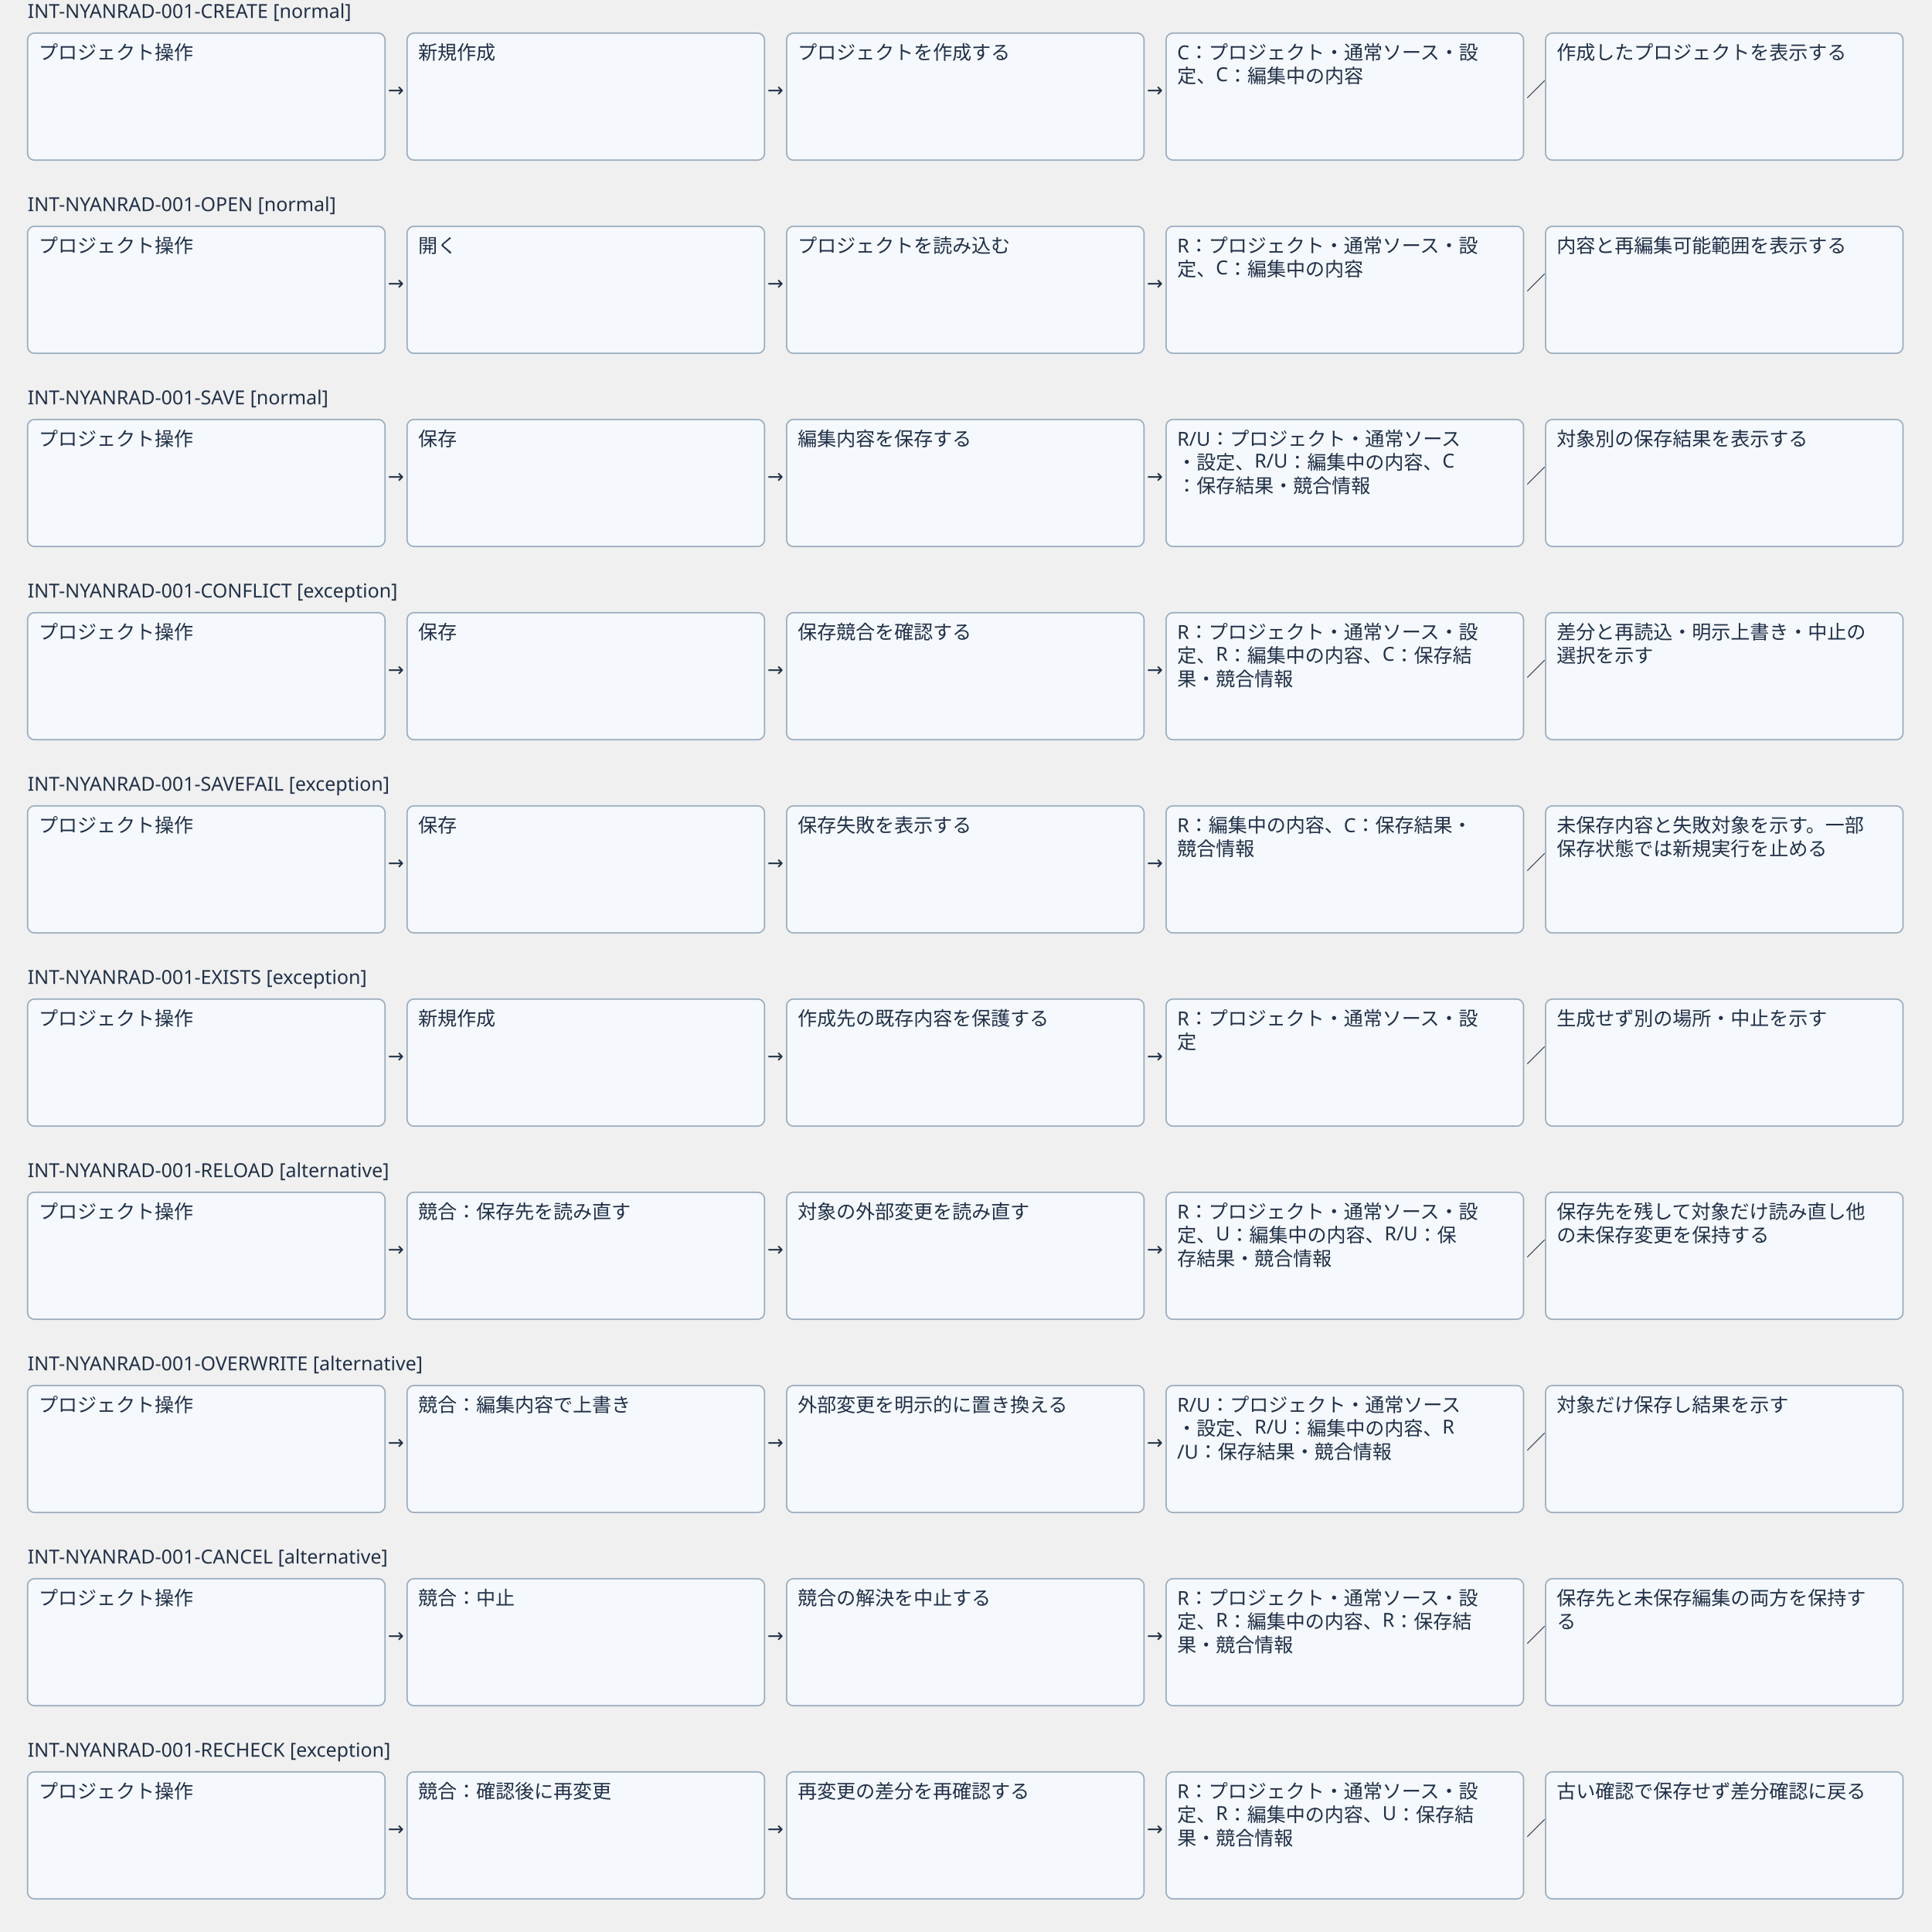
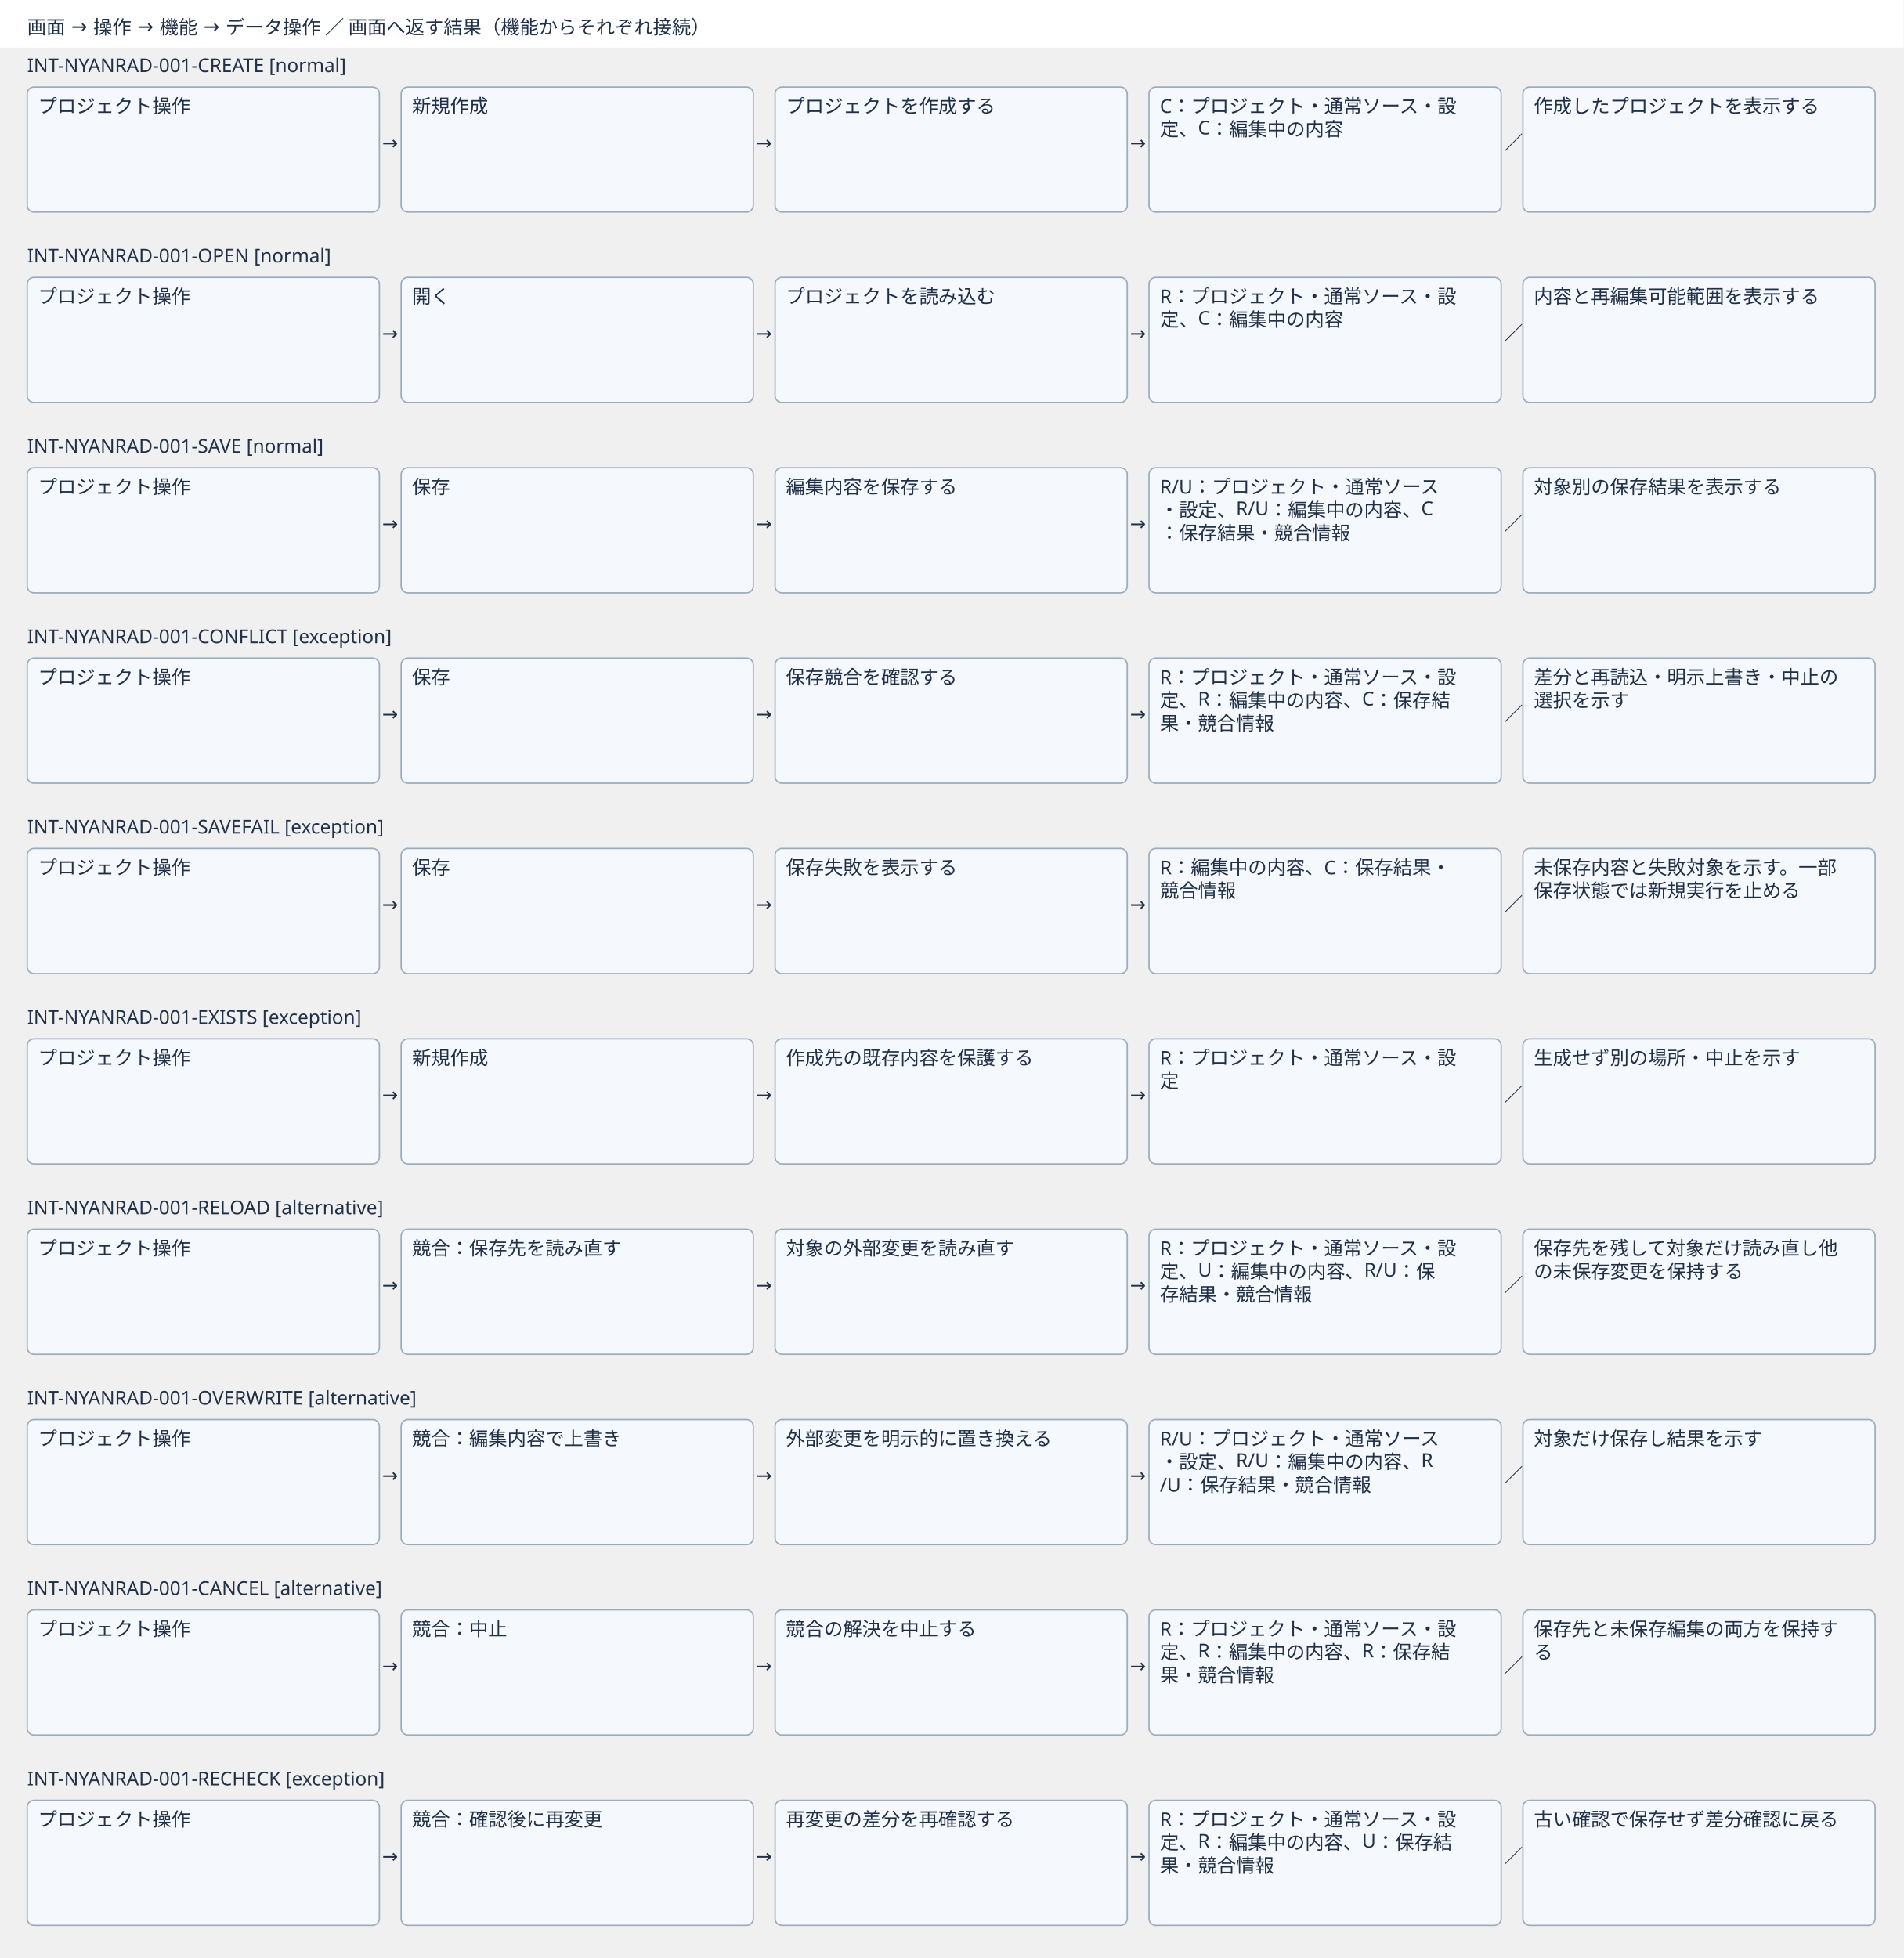
- <svg xmlns="http://www.w3.org/2000/svg" width="1400" height="1400" viewBox="0 90 1400 1400">
+ <svg xmlns="http://www.w3.org/2000/svg" width="1400" height="1440" viewBox="0 50 1400 1440">
  <style>text{font-family:system-ui,sans-serif;fill:#203047;font-size:14px}rect{stroke:#9aacbd;fill:#f5f8fc}.title{font-size:22px;font-weight:bold}</style>
  <text x="20" y="34" class="title">プロジェクトを作成・再開する — draft</text>
-   <text x="20" y="62">画面 → 操作 → 機能 → データ操作 ／ 画面へ返す結果（機能からそれぞれ接続）</text>
  <text x="20" y="103">INT-NYANRAD-001-CREATE [normal]</text>
  <rect x="20" y="114" width="259" height="92" rx="5" />
  <text x="28" y="133">プロジェクト操作</text>
  <text x="281" y="160">→</text>
  <rect x="295" y="114" width="259" height="92" rx="5" />
  <text x="303" y="133">新規作成</text>
  <text x="556" y="160">→</text>
  <rect x="570" y="114" width="259" height="92" rx="5" />
  <text x="578" y="133">プロジェクトを作成する</text>
  <text x="831" y="160">→</text>
  <rect x="845" y="114" width="259" height="92" rx="5" />
  <text x="853" y="133">C：プロジェクト・通常ソース・設</text>
  <text x="853" y="150">定、C：編集中の内容</text>
  <text x="1106" y="160">／</text>
  <rect x="1120" y="114" width="259" height="92" rx="5" />
  <text x="1128" y="133">作成したプロジェクトを表示する</text>
  <text x="20" y="243">INT-NYANRAD-001-OPEN [normal]</text>
  <rect x="20" y="254" width="259" height="92" rx="5" />
  <text x="28" y="273">プロジェクト操作</text>
  <text x="281" y="300">→</text>
  <rect x="295" y="254" width="259" height="92" rx="5" />
  <text x="303" y="273">開く</text>
  <text x="556" y="300">→</text>
  <rect x="570" y="254" width="259" height="92" rx="5" />
  <text x="578" y="273">プロジェクトを読み込む</text>
  <text x="831" y="300">→</text>
  <rect x="845" y="254" width="259" height="92" rx="5" />
  <text x="853" y="273">R：プロジェクト・通常ソース・設</text>
  <text x="853" y="290">定、C：編集中の内容</text>
  <text x="1106" y="300">／</text>
  <rect x="1120" y="254" width="259" height="92" rx="5" />
  <text x="1128" y="273">内容と再編集可能範囲を表示する</text>
  <text x="20" y="383">INT-NYANRAD-001-SAVE [normal]</text>
  <rect x="20" y="394" width="259" height="92" rx="5" />
  <text x="28" y="413">プロジェクト操作</text>
  <text x="281" y="440">→</text>
  <rect x="295" y="394" width="259" height="92" rx="5" />
  <text x="303" y="413">保存</text>
  <text x="556" y="440">→</text>
  <rect x="570" y="394" width="259" height="92" rx="5" />
  <text x="578" y="413">編集内容を保存する</text>
  <text x="831" y="440">→</text>
  <rect x="845" y="394" width="259" height="92" rx="5" />
  <text x="853" y="413">R/U：プロジェクト・通常ソース</text>
  <text x="853" y="430">・設定、R/U：編集中の内容、C</text>
  <text x="853" y="447">：保存結果・競合情報</text>
  <text x="1106" y="440">／</text>
  <rect x="1120" y="394" width="259" height="92" rx="5" />
  <text x="1128" y="413">対象別の保存結果を表示する</text>
  <text x="20" y="523">INT-NYANRAD-001-CONFLICT [exception]</text>
  <rect x="20" y="534" width="259" height="92" rx="5" />
  <text x="28" y="553">プロジェクト操作</text>
  <text x="281" y="580">→</text>
  <rect x="295" y="534" width="259" height="92" rx="5" />
  <text x="303" y="553">保存</text>
  <text x="556" y="580">→</text>
  <rect x="570" y="534" width="259" height="92" rx="5" />
  <text x="578" y="553">保存競合を確認する</text>
  <text x="831" y="580">→</text>
  <rect x="845" y="534" width="259" height="92" rx="5" />
  <text x="853" y="553">R：プロジェクト・通常ソース・設</text>
  <text x="853" y="570">定、R：編集中の内容、C：保存結</text>
  <text x="853" y="587">果・競合情報</text>
  <text x="1106" y="580">／</text>
  <rect x="1120" y="534" width="259" height="92" rx="5" />
  <text x="1128" y="553">差分と再読込・明示上書き・中止の</text>
  <text x="1128" y="570">選択を示す</text>
  <text x="20" y="663">INT-NYANRAD-001-SAVEFAIL [exception]</text>
  <rect x="20" y="674" width="259" height="92" rx="5" />
  <text x="28" y="693">プロジェクト操作</text>
  <text x="281" y="720">→</text>
  <rect x="295" y="674" width="259" height="92" rx="5" />
  <text x="303" y="693">保存</text>
  <text x="556" y="720">→</text>
  <rect x="570" y="674" width="259" height="92" rx="5" />
  <text x="578" y="693">保存失敗を表示する</text>
  <text x="831" y="720">→</text>
  <rect x="845" y="674" width="259" height="92" rx="5" />
  <text x="853" y="693">R：編集中の内容、C：保存結果・</text>
  <text x="853" y="710">競合情報</text>
  <text x="1106" y="720">／</text>
  <rect x="1120" y="674" width="259" height="92" rx="5" />
  <text x="1128" y="693">未保存内容と失敗対象を示す。一部</text>
  <text x="1128" y="710">保存状態では新規実行を止める</text>
  <text x="20" y="803">INT-NYANRAD-001-EXISTS [exception]</text>
  <rect x="20" y="814" width="259" height="92" rx="5" />
  <text x="28" y="833">プロジェクト操作</text>
  <text x="281" y="860">→</text>
  <rect x="295" y="814" width="259" height="92" rx="5" />
  <text x="303" y="833">新規作成</text>
  <text x="556" y="860">→</text>
  <rect x="570" y="814" width="259" height="92" rx="5" />
  <text x="578" y="833">作成先の既存内容を保護する</text>
  <text x="831" y="860">→</text>
  <rect x="845" y="814" width="259" height="92" rx="5" />
  <text x="853" y="833">R：プロジェクト・通常ソース・設</text>
  <text x="853" y="850">定</text>
  <text x="1106" y="860">／</text>
  <rect x="1120" y="814" width="259" height="92" rx="5" />
  <text x="1128" y="833">生成せず別の場所・中止を示す</text>
  <text x="20" y="943">INT-NYANRAD-001-RELOAD [alternative]</text>
  <rect x="20" y="954" width="259" height="92" rx="5" />
  <text x="28" y="973">プロジェクト操作</text>
  <text x="281" y="1000">→</text>
  <rect x="295" y="954" width="259" height="92" rx="5" />
  <text x="303" y="973">競合：保存先を読み直す</text>
  <text x="556" y="1000">→</text>
  <rect x="570" y="954" width="259" height="92" rx="5" />
  <text x="578" y="973">対象の外部変更を読み直す</text>
  <text x="831" y="1000">→</text>
  <rect x="845" y="954" width="259" height="92" rx="5" />
  <text x="853" y="973">R：プロジェクト・通常ソース・設</text>
  <text x="853" y="990">定、U：編集中の内容、R/U：保</text>
  <text x="853" y="1007">存結果・競合情報</text>
  <text x="1106" y="1000">／</text>
  <rect x="1120" y="954" width="259" height="92" rx="5" />
  <text x="1128" y="973">保存先を残して対象だけ読み直し他</text>
  <text x="1128" y="990">の未保存変更を保持する</text>
  <text x="20" y="1083">INT-NYANRAD-001-OVERWRITE [alternative]</text>
  <rect x="20" y="1094" width="259" height="92" rx="5" />
  <text x="28" y="1113">プロジェクト操作</text>
  <text x="281" y="1140">→</text>
  <rect x="295" y="1094" width="259" height="92" rx="5" />
  <text x="303" y="1113">競合：編集内容で上書き</text>
  <text x="556" y="1140">→</text>
  <rect x="570" y="1094" width="259" height="92" rx="5" />
  <text x="578" y="1113">外部変更を明示的に置き換える</text>
  <text x="831" y="1140">→</text>
  <rect x="845" y="1094" width="259" height="92" rx="5" />
  <text x="853" y="1113">R/U：プロジェクト・通常ソース</text>
  <text x="853" y="1130">・設定、R/U：編集中の内容、R</text>
  <text x="853" y="1147">/U：保存結果・競合情報</text>
  <text x="1106" y="1140">／</text>
  <rect x="1120" y="1094" width="259" height="92" rx="5" />
  <text x="1128" y="1113">対象だけ保存し結果を示す</text>
  <text x="20" y="1223">INT-NYANRAD-001-CANCEL [alternative]</text>
  <rect x="20" y="1234" width="259" height="92" rx="5" />
  <text x="28" y="1253">プロジェクト操作</text>
  <text x="281" y="1280">→</text>
  <rect x="295" y="1234" width="259" height="92" rx="5" />
  <text x="303" y="1253">競合：中止</text>
  <text x="556" y="1280">→</text>
  <rect x="570" y="1234" width="259" height="92" rx="5" />
  <text x="578" y="1253">競合の解決を中止する</text>
  <text x="831" y="1280">→</text>
  <rect x="845" y="1234" width="259" height="92" rx="5" />
  <text x="853" y="1253">R：プロジェクト・通常ソース・設</text>
  <text x="853" y="1270">定、R：編集中の内容、R：保存結</text>
  <text x="853" y="1287">果・競合情報</text>
  <text x="1106" y="1280">／</text>
  <rect x="1120" y="1234" width="259" height="92" rx="5" />
  <text x="1128" y="1253">保存先と未保存編集の両方を保持す</text>
  <text x="1128" y="1270">る</text>
  <text x="20" y="1363">INT-NYANRAD-001-RECHECK [exception]</text>
  <rect x="20" y="1374" width="259" height="92" rx="5" />
  <text x="28" y="1393">プロジェクト操作</text>
  <text x="281" y="1420">→</text>
  <rect x="295" y="1374" width="259" height="92" rx="5" />
  <text x="303" y="1393">競合：確認後に再変更</text>
  <text x="556" y="1420">→</text>
  <rect x="570" y="1374" width="259" height="92" rx="5" />
  <text x="578" y="1393">再変更の差分を再確認する</text>
  <text x="831" y="1420">→</text>
  <rect x="845" y="1374" width="259" height="92" rx="5" />
  <text x="853" y="1393">R：プロジェクト・通常ソース・設</text>
  <text x="853" y="1410">定、R：編集中の内容、U：保存結</text>
  <text x="853" y="1427">果・競合情報</text>
  <text x="1106" y="1420">／</text>
  <rect x="1120" y="1374" width="259" height="92" rx="5" />
  <text x="1128" y="1393">古い確認で保存せず差分確認に戻る</text>
  <text x="20" y="1503">INT-NYANRAD-001-SWITCHSAVE [alternative]</text>
  <rect x="20" y="1514" width="259" height="92" rx="5" />
  <text x="28" y="1533">プロジェクト操作</text>
  <text x="281" y="1560">→</text>
  <rect x="295" y="1514" width="259" height="92" rx="5" />
  <text x="303" y="1533">未保存で切替：保存</text>
  <text x="556" y="1560">→</text>
  <rect x="570" y="1514" width="259" height="92" rx="5" />
  <text x="578" y="1533">未保存内容を保存して切り替える</text>
  <text x="831" y="1560">→</text>
  <rect x="845" y="1514" width="259" height="92" rx="5" />
  <text x="853" y="1533">R/U：プロジェクト・通常ソース</text>
  <text x="853" y="1550">・設定、R/U：編集中の内容、C</text>
  <text x="853" y="1567">/U：保存結果・競合情報</text>
  <text x="1106" y="1560">／</text>
  <rect x="1120" y="1514" width="259" height="92" rx="5" />
  <text x="1128" y="1533">保存後に切替・再読込を行う</text>
  <text x="20" y="1643">INT-NYANRAD-001-SWITCHDISCARD [alternative]</text>
  <rect x="20" y="1654" width="259" height="92" rx="5" />
  <text x="28" y="1673">プロジェクト操作</text>
  <text x="281" y="1700">→</text>
  <rect x="295" y="1654" width="259" height="92" rx="5" />
  <text x="303" y="1673">未保存で切替：破棄</text>
  <text x="556" y="1700">→</text>
  <rect x="570" y="1654" width="259" height="92" rx="5" />
  <text x="578" y="1673">対象の未保存変更を破棄して切り替</text>
  <text x="578" y="1690">える</text>
  <text x="831" y="1700">→</text>
  <rect x="845" y="1654" width="259" height="92" rx="5" />
  <text x="853" y="1673">R：プロジェクト・通常ソース・設</text>
  <text x="853" y="1690">定、U：編集中の内容</text>
  <text x="1106" y="1700">／</text>
  <rect x="1120" y="1654" width="259" height="92" rx="5" />
  <text x="1128" y="1673">対象の未保存内容を破棄し切替・再</text>
  <text x="1128" y="1690">読込を行う</text>
  <text x="20" y="1783">INT-NYANRAD-001-SWITCHCANCEL [alternative]</text>
  <rect x="20" y="1794" width="259" height="92" rx="5" />
  <text x="28" y="1813">プロジェクト操作</text>
  <text x="281" y="1840">→</text>
  <rect x="295" y="1794" width="259" height="92" rx="5" />
  <text x="303" y="1813">未保存で切替：中止</text>
  <text x="556" y="1840">→</text>
  <rect x="570" y="1794" width="259" height="92" rx="5" />
  <text x="578" y="1813">切替・再読込を中止する</text>
  <text x="831" y="1840">→</text>
  <rect x="845" y="1794" width="259" height="92" rx="5" />
  <text x="853" y="1813">R：編集中の内容</text>
  <text x="1106" y="1840">／</text>
  <rect x="1120" y="1794" width="259" height="92" rx="5" />
  <text x="1128" y="1813">編集中の内容を保持する</text>
  <text x="20" y="1923">INT-NYANRAD-001-SWITCHFAIL [exception]</text>
  <rect x="20" y="1934" width="259" height="92" rx="5" />
  <text x="28" y="1953">プロジェクト操作</text>
  <text x="281" y="1980">→</text>
  <rect x="295" y="1934" width="259" height="92" rx="5" />
  <text x="303" y="1953">未保存で切替：保存失敗</text>
  <text x="556" y="1980">→</text>
  <rect x="570" y="1934" width="259" height="92" rx="5" />
  <text x="578" y="1953">保存失敗で切替を止める</text>
  <text x="831" y="1980">→</text>
  <rect x="845" y="1934" width="259" height="92" rx="5" />
  <text x="853" y="1953">R：編集中の内容、C/U：保存結</text>
  <text x="853" y="1970">果・競合情報</text>
  <text x="1106" y="1980">／</text>
  <rect x="1120" y="1934" width="259" height="92" rx="5" />
  <text x="1128" y="1953">成功扱いせず対象別結果と未保存内</text>
  <text x="1128" y="1970">容を示す</text>
  <text x="20" y="2063">INT-NYANRAD-001-EMPTYDIR [alternative]</text>
  <rect x="20" y="2074" width="259" height="92" rx="5" />
  <text x="28" y="2093">プロジェクト操作</text>
  <text x="281" y="2120">→</text>
  <rect x="295" y="2074" width="259" height="92" rx="5" />
  <text x="303" y="2093">空の既存フォルダに新規作成</text>
  <text x="556" y="2120">→</text>
  <rect x="570" y="2074" width="259" height="92" rx="5" />
  <text x="578" y="2093">空の作成先を再確認する</text>
  <text x="831" y="2120">→</text>
  <rect x="845" y="2074" width="259" height="92" rx="5" />
  <text x="853" y="2093">R/C：プロジェクト・通常ソース</text>
  <text x="853" y="2110">・設定、C：編集中の内容</text>
  <text x="1106" y="2120">／</text>
  <rect x="1120" y="2074" width="259" height="92" rx="5" />
  <text x="1128" y="2093">作成したプロジェクトを表示する</text>
  <text x="20" y="2203">INT-NYANRAD-001-CREATEFAIL [exception]</text>
  <rect x="20" y="2214" width="259" height="92" rx="5" />
  <text x="28" y="2233">プロジェクト操作</text>
  <text x="281" y="2260">→</text>
  <rect x="295" y="2214" width="259" height="92" rx="5" />
  <text x="303" y="2233">新規作成</text>
  <text x="556" y="2260">→</text>
  <rect x="570" y="2214" width="259" height="92" rx="5" />
  <text x="578" y="2233">新規作成の失敗を表示する</text>
  <text x="831" y="2260">→</text>
  <rect x="845" y="2214" width="259" height="92" rx="5" />
  <text x="853" y="2233">R：プロジェクト・通常ソース・設</text>
  <text x="853" y="2250">定、R：編集中の内容、C：保存結</text>
  <text x="853" y="2267">果・競合情報</text>
  <text x="1106" y="2260">／</text>
  <rect x="1120" y="2214" width="259" height="92" rx="5" />
  <text x="1128" y="2233">作成済み対象と失敗を示しフォルダ</text>
  <text x="1128" y="2250">全体を自動削除しない</text>
+   <rect x="0" y="50" width="1400" height="35" style="fill:white;stroke:none" />
+   <text x="20" y="75">画面 → 操作 → 機能 → データ操作 ／ 画面へ返す結果（機能からそれぞれ接続）</text>
</svg>
